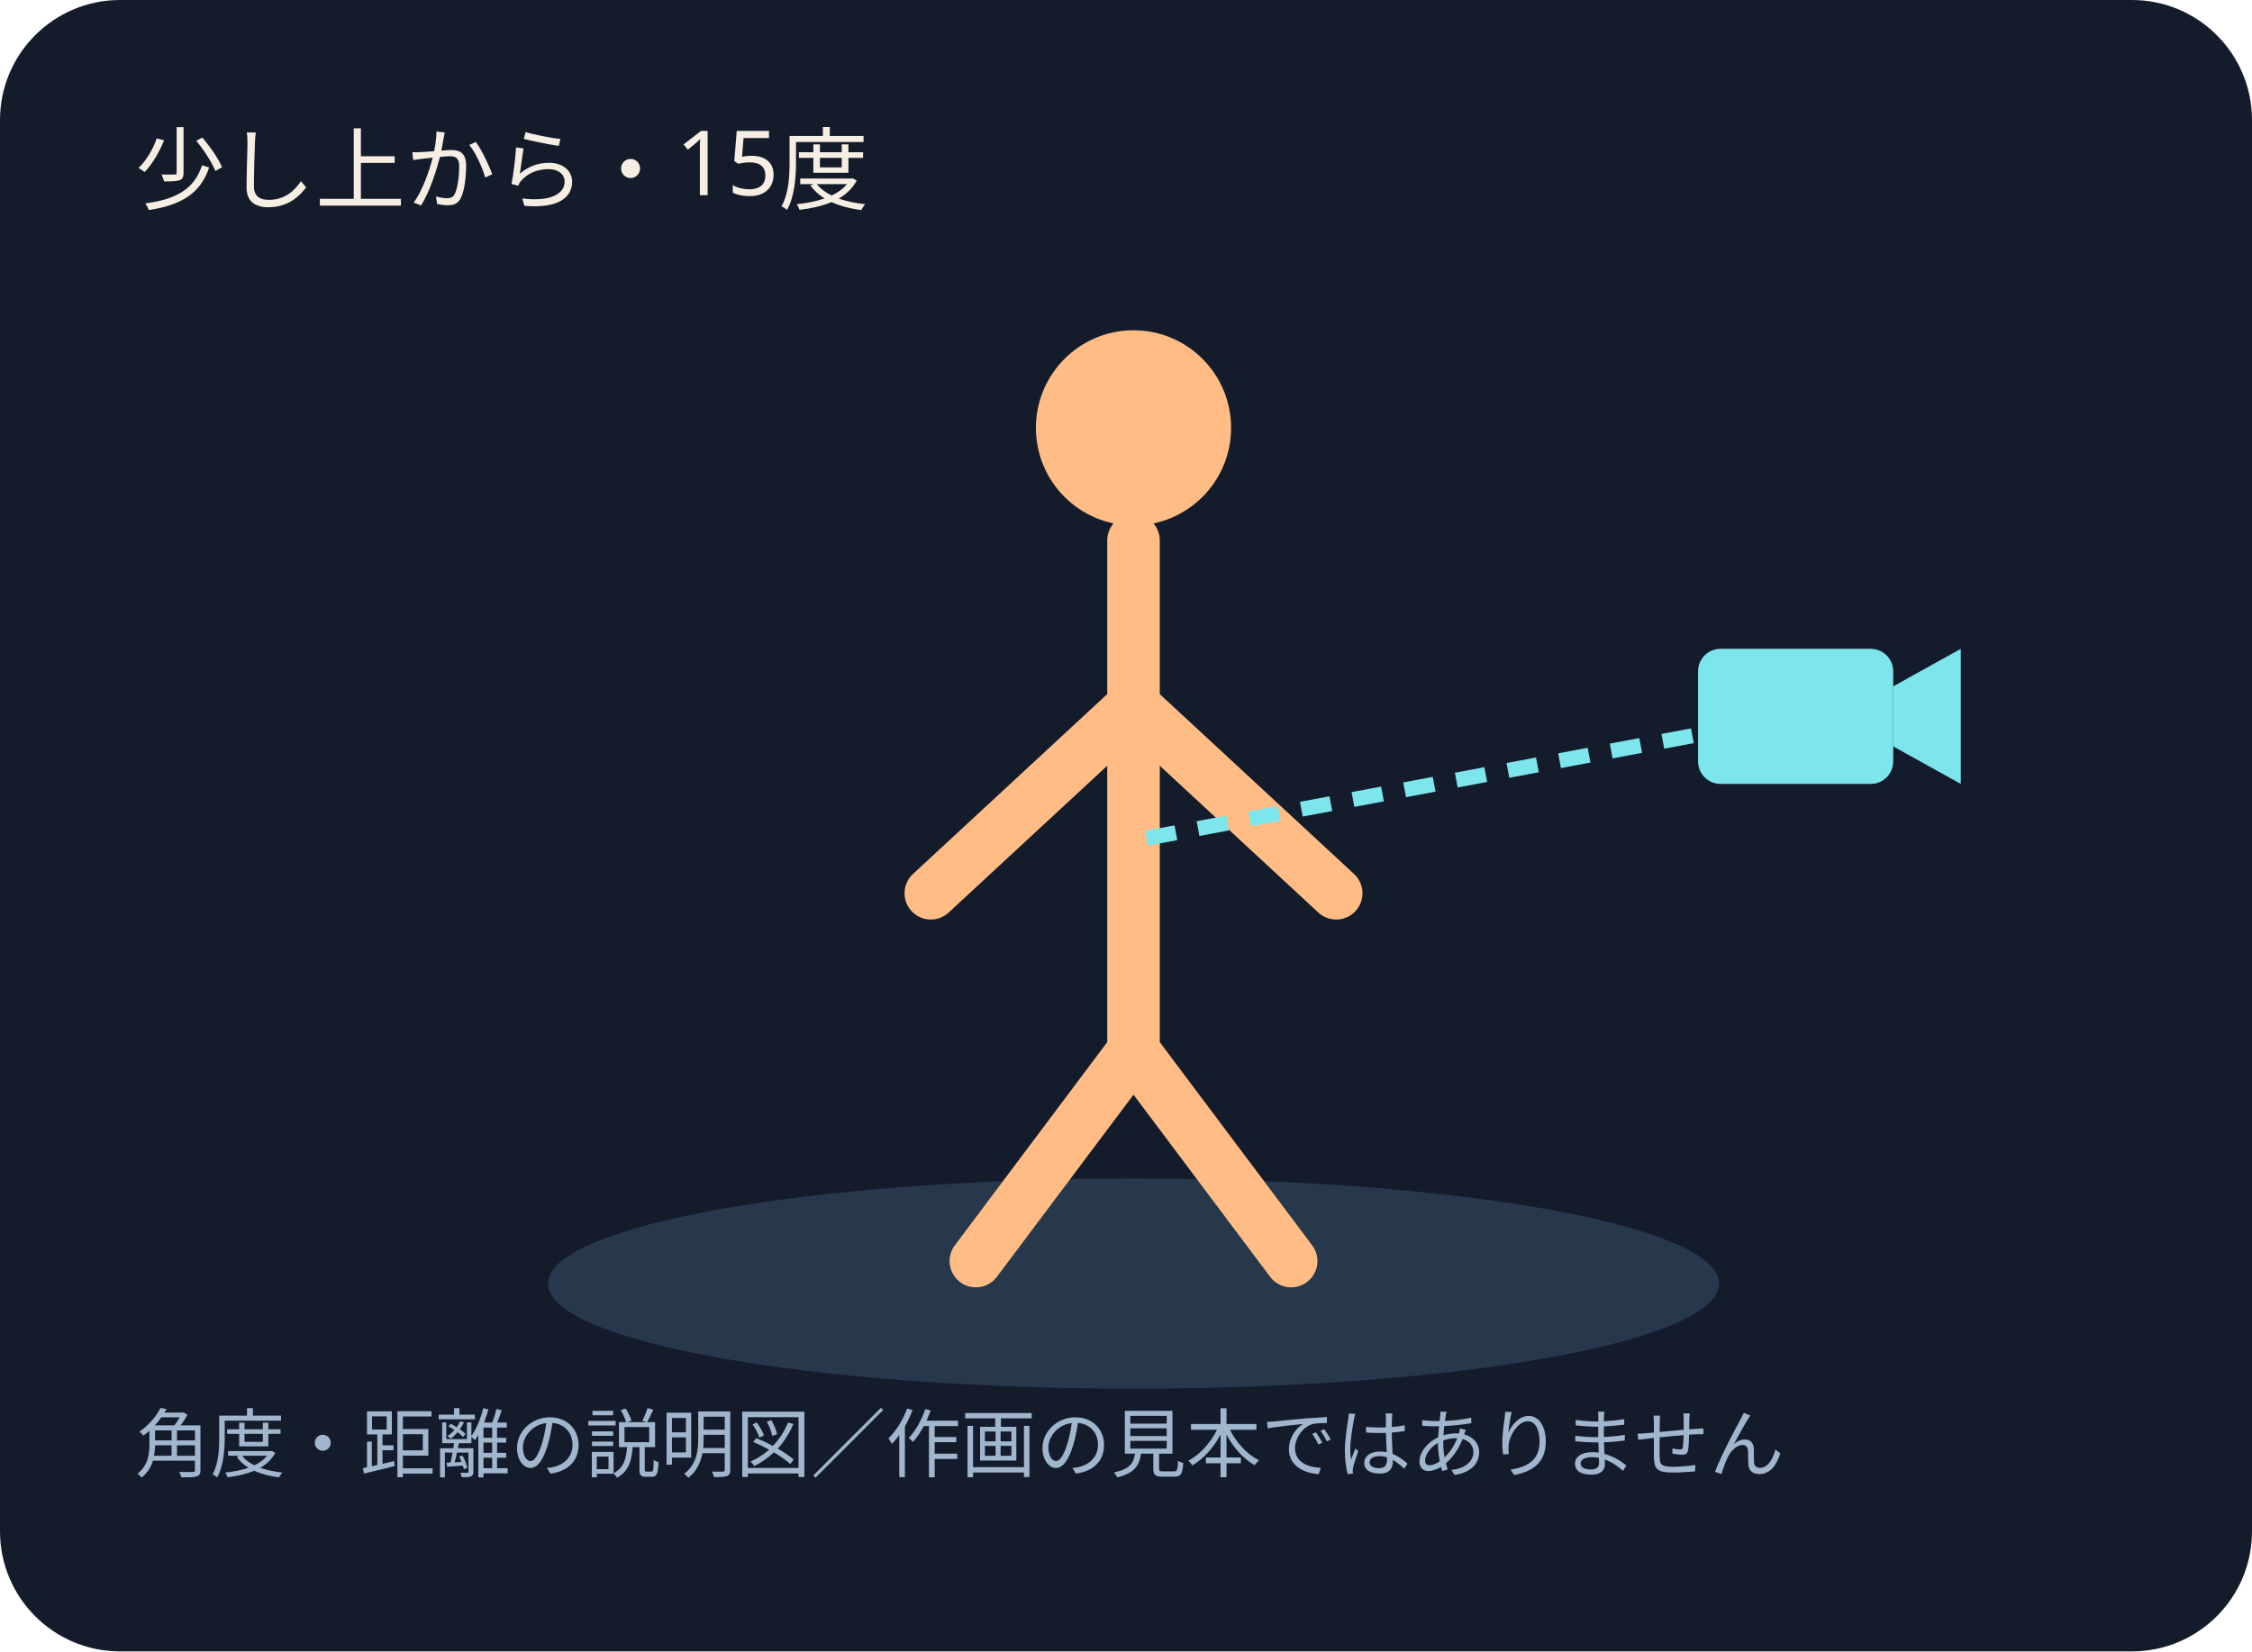
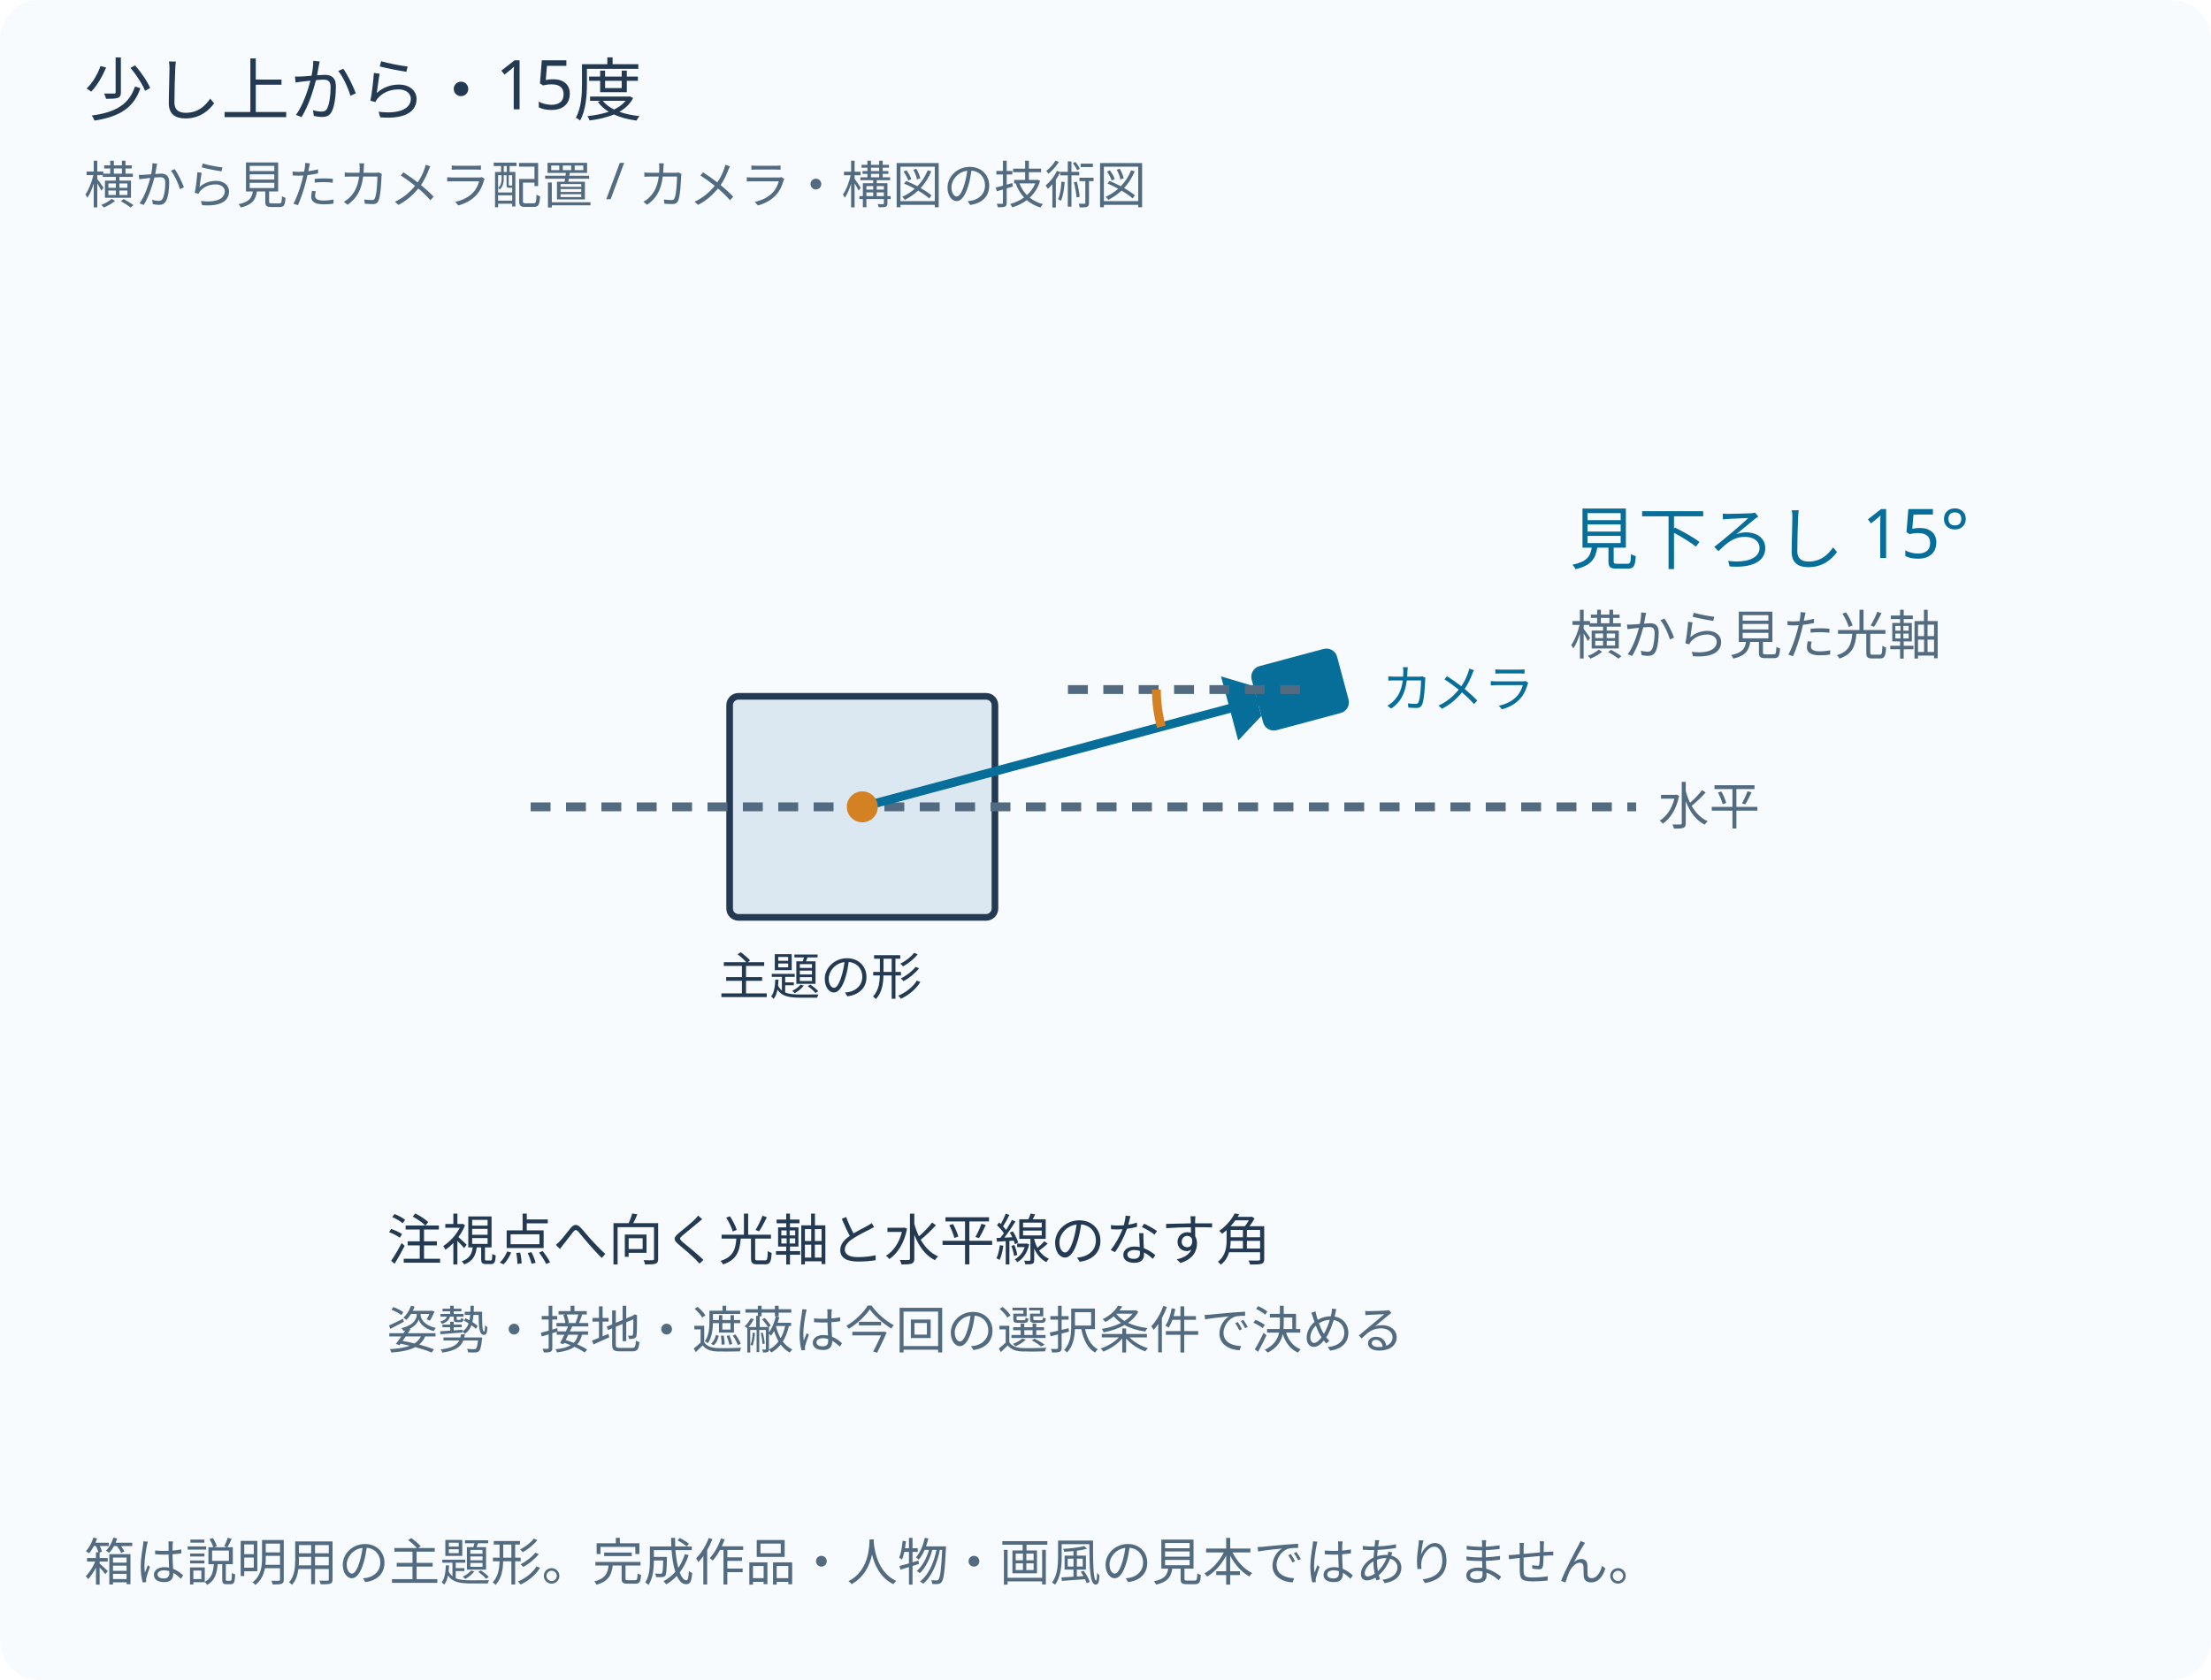
- <svg xmlns="http://www.w3.org/2000/svg" width="600" height="440" viewBox="0 0 300 220">
-   <rect width="300" height="220" rx="16" fill="#141c2c" />
-   <text x="18" y="27" fill="#f6eee3" font-family="sans-serif" font-size="12">少し上から・15度</text>
-   <ellipse cx="151" cy="171" rx="78" ry="14" fill="#27374c" />
-   <path d="M151 72v68m0-46l-27 25m27-25l27 25m-27 21l-21 28m21-28l21 28" stroke="#ffbd85" stroke-width="7" stroke-linecap="round" fill="none" />
-   <circle cx="151" cy="57" r="13" fill="#ffbd85" />
-   <path d="M239.206 95.436L151 112" stroke="#7de6ec" stroke-width="2" stroke-dasharray="4 3" />
-   <g transform="translate(226.2059 86.43558) rotate(0 13 9)">
-     <rect width="26" height="18" rx="3" fill="#7de6ec" />
-     <path d="M26 5l9-5v18l-9-5" fill="#7de6ec" />
+ <svg xmlns="http://www.w3.org/2000/svg" width="1000" height="760" viewBox="0 0 1000 760" role="img" aria-labelledby="diagram-title diagram-desc" data-diagram-kind="pitch">
+   <rect width="1000" height="760" rx="18" fill="#f8fbfe" />
+   <text x="38" y="52" font-size="31" fill="#233a52" text-anchor="start" font-family="sans-serif">少し上から・15度</text>
+   <text x="38" y="92" font-size="23" fill="#536b80" text-anchor="start" font-family="sans-serif">横から見たカメラ配置 / カメラ・構図の技術図</text>
+   <rect id="subject-shape" x="330" y="315" width="120" height="100" rx="4" fill="#dce8f1" stroke="#233a52" stroke-width="3" />
+   <line x1="240" y1="365" x2="740" y2="365" stroke="#536b80" stroke-width="4" stroke-dasharray="9 7" />
+   <text x="750" y="373" font-size="23" fill="#536b80" text-anchor="start" font-family="sans-serif">水平</text>
+   <line id="optical-axis" x1="588.015" y1="311.942" x2="390" y2="365" stroke="#066e99" stroke-width="4" />
+   <circle cx="390" cy="365" r="7" fill="#d38122" />
+   <g class="camera-symbol" transform="translate(588.0148 311.9421) rotate(-15)">
+     <rect x="-20" y="-15" width="40" height="30" rx="5" fill="#066e99" />
+     <path d="M-20 -7L-33 -15V15L-20 7Z" fill="#066e99" />
  </g>
-   <text x="18" y="196" fill="#9fb6cd" font-family="sans-serif" font-size="10">角度・距離の説明図／作画の見本ではありません</text>
+   <line id="horizontal-reference" x1="588.015" y1="311.942" x2="483.015" y2="311.942" stroke="#536b80" stroke-width="4" stroke-dasharray="9 7" />
+   <path d="M523.015,311.942A65 65 0 0 0 525.23,328.765" fill="none" stroke="#d38122" stroke-width="4" />
+   <text x="710" y="255" font-size="31" fill="#066e99" text-anchor="start" font-family="sans-serif">見下ろし 15°</text>
+   <text x="710" y="296" font-size="24" fill="#536b80" text-anchor="start" font-family="sans-serif">横から見た光軸</text>
+   <text x="325" y="450" font-size="23" fill="#233a52" text-anchor="start" font-family="sans-serif">主題の形</text>
+   <text x="625.015" y="319.942" font-size="23" fill="#066e99" text-anchor="start" font-family="sans-serif">カメラ</text>
+   <text x="175" y="570" font-size="25" fill="#233a52" text-anchor="start" font-family="sans-serif">注視点へ向く光軸と水平線のなす角</text>
+   <text x="175" y="610" font-size="23" fill="#536b80" text-anchor="start" font-family="sans-serif">姿勢・接地・遮蔽は今回の選択条件で決める</text>
+   <text x="38" y="715" font-size="23" fill="#536b80" text-anchor="start" font-family="sans-serif">箱は説明用の主題形。完成作品・人物・画風の見本ではありません。</text>
</svg>
